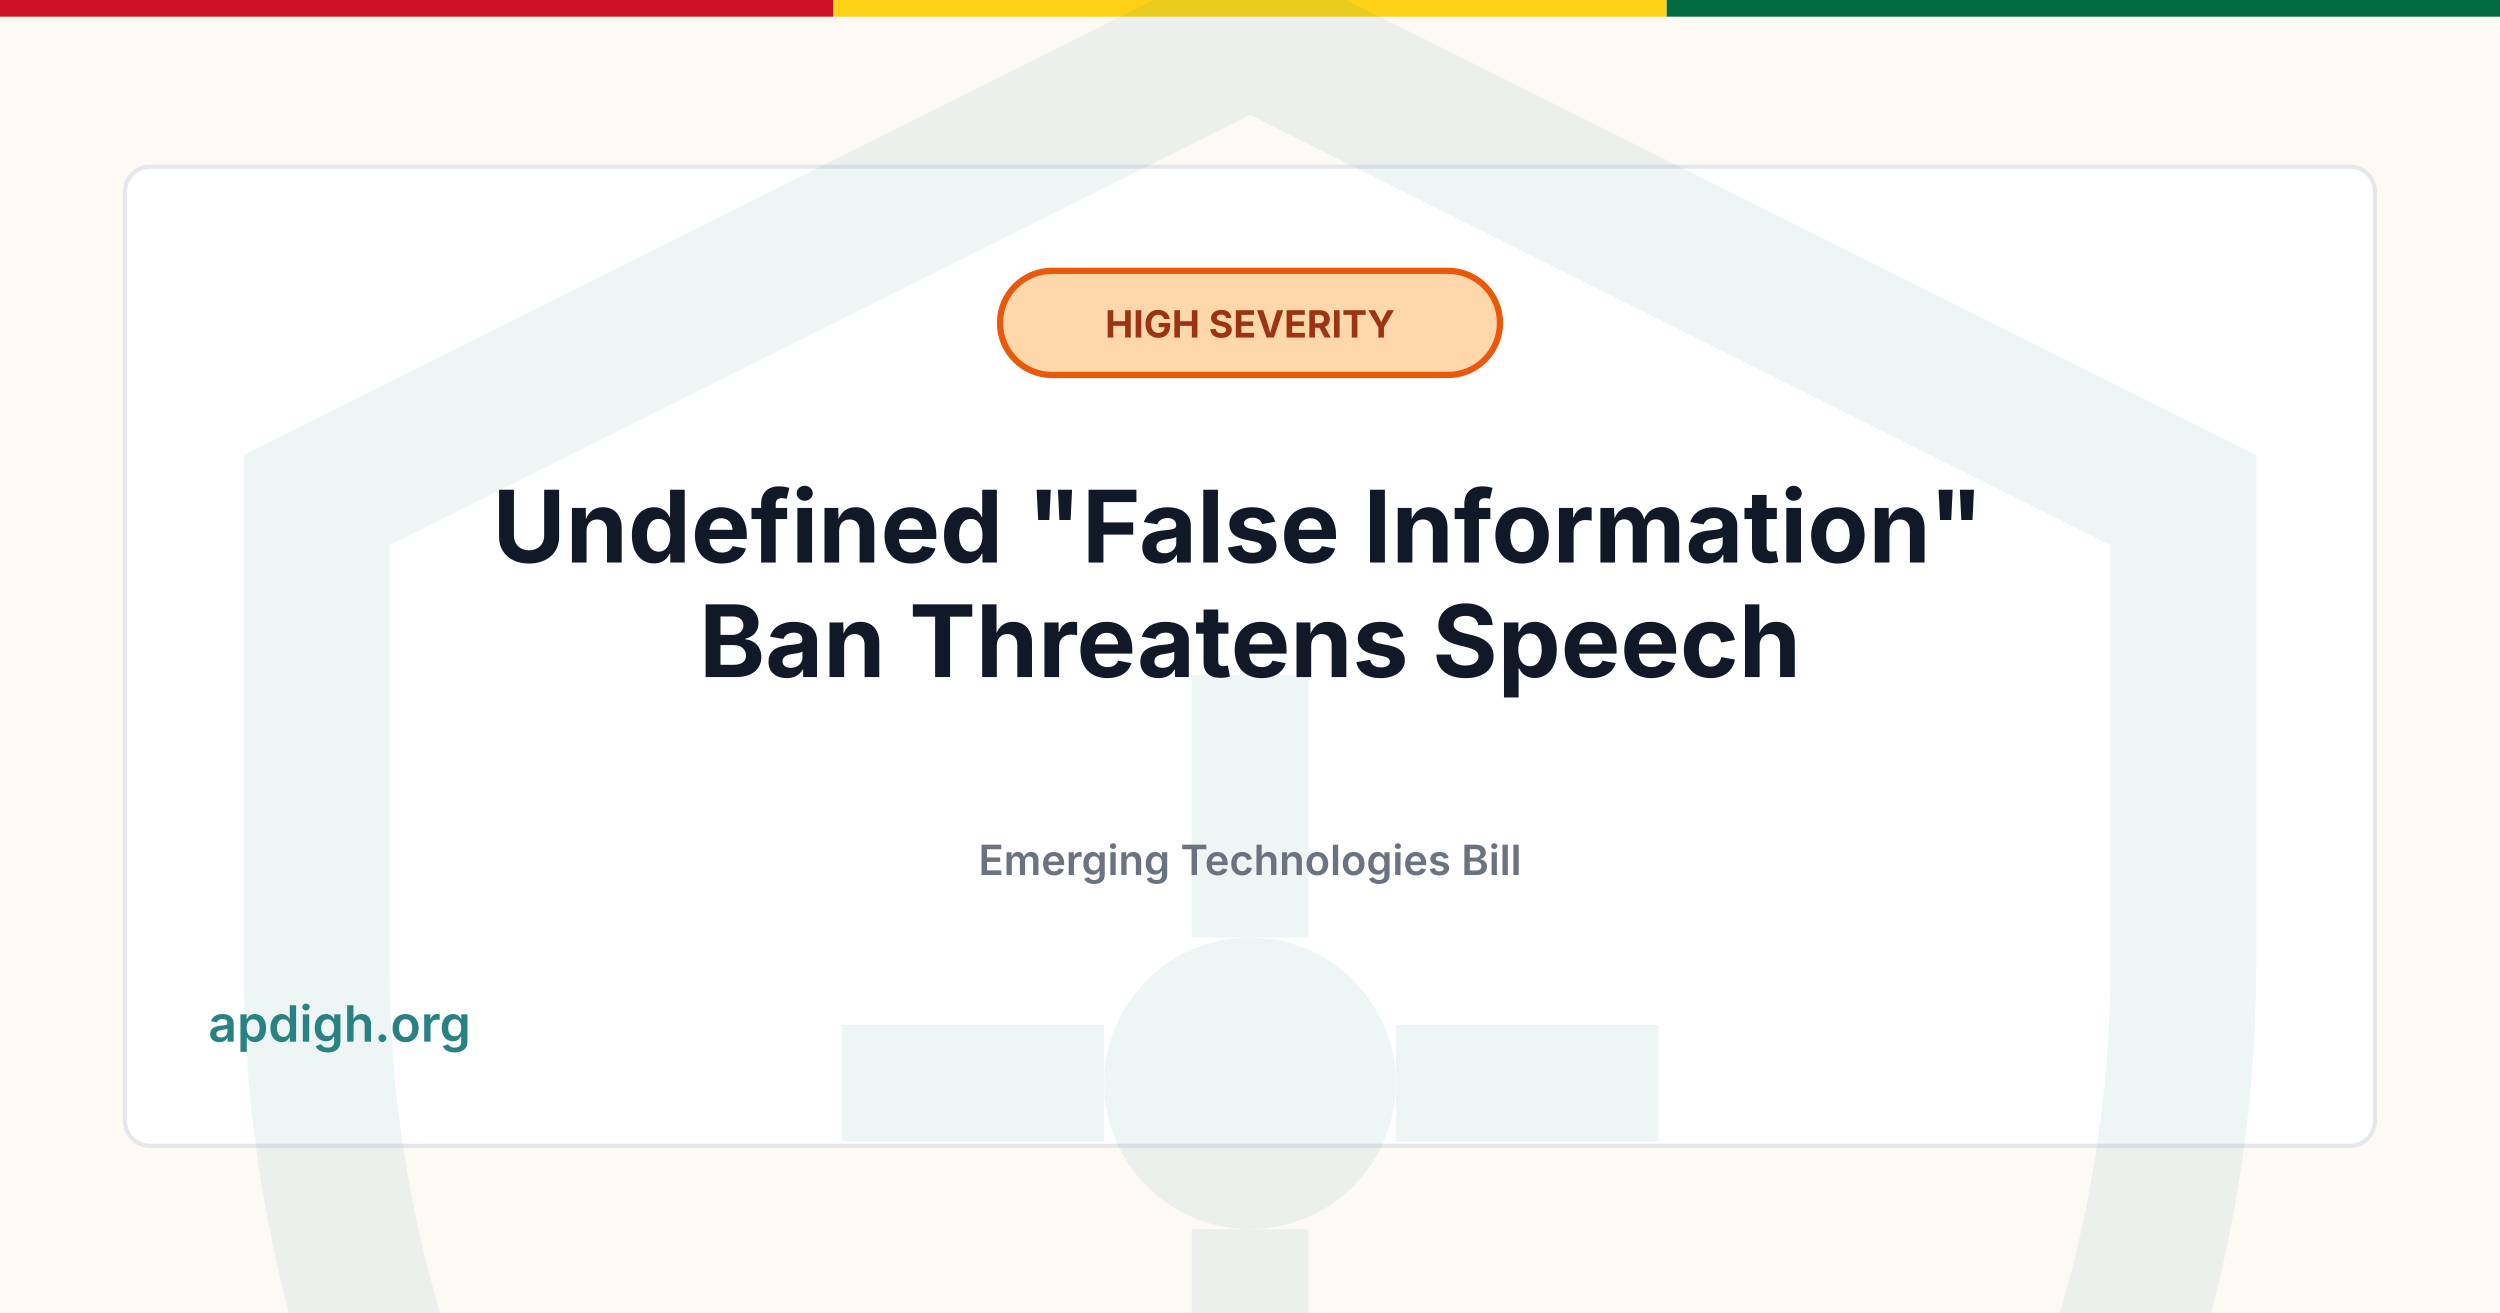
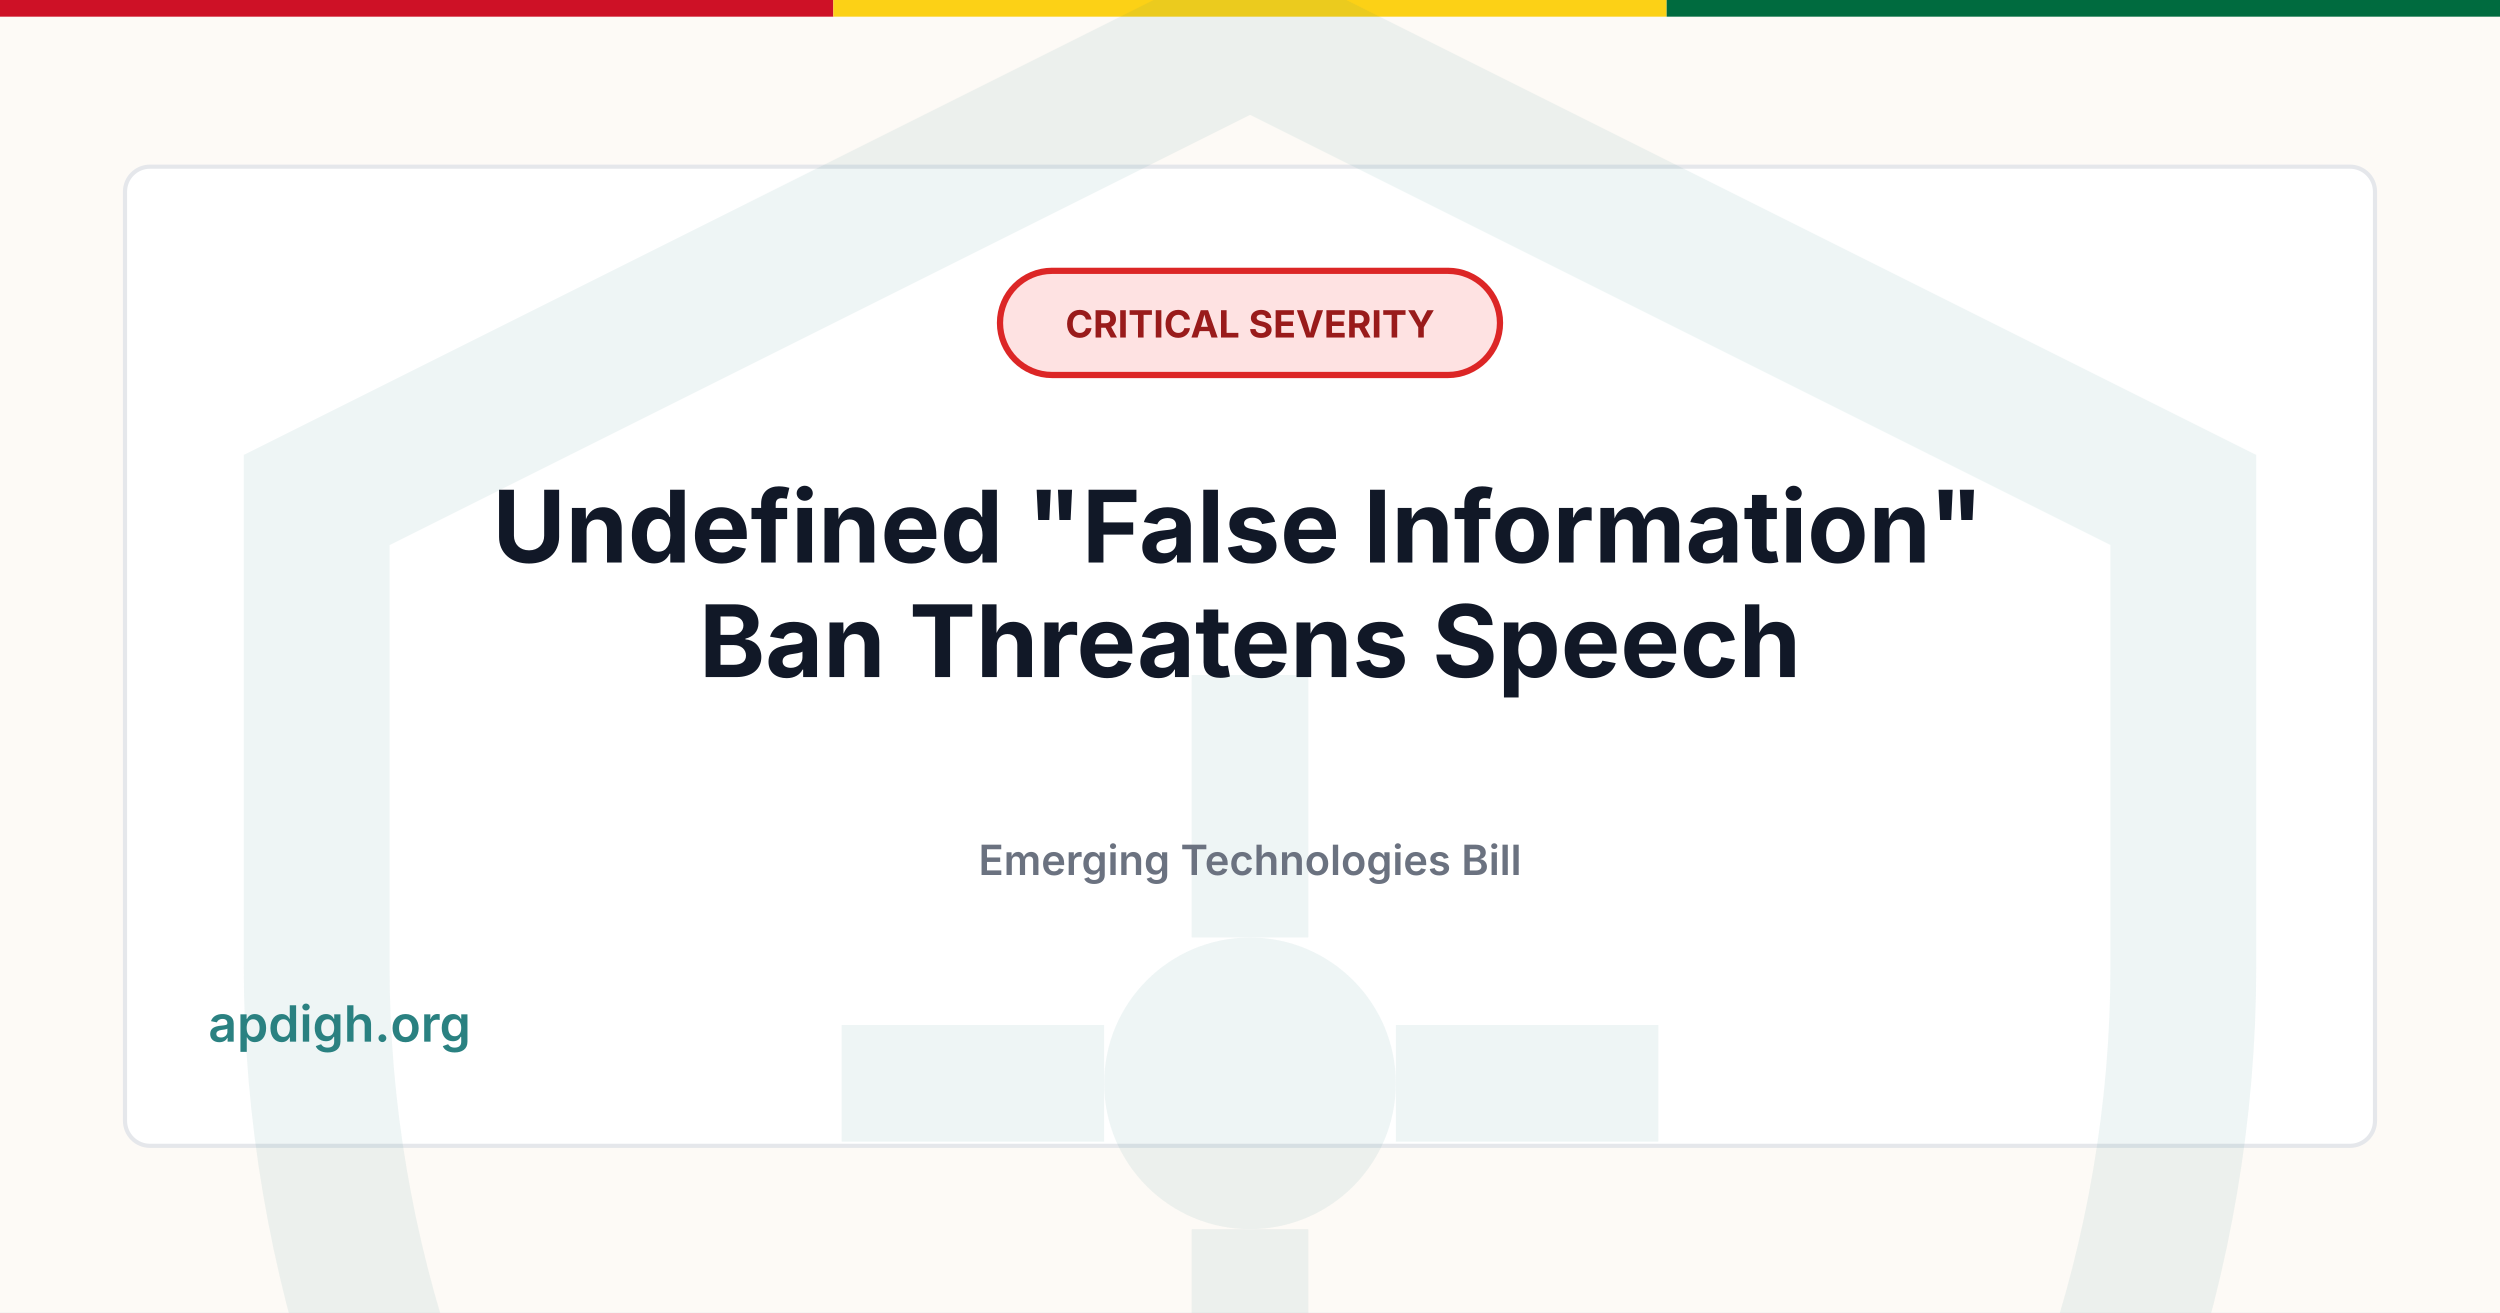
<svg xmlns="http://www.w3.org/2000/svg" width="1200" height="630" viewBox="0 0 1200 630">
  <rect width="1200" height="630" fill="#FDFAF6" />
  <rect x="0" y="0" width="400" height="8" fill="#CE1126" />
  <rect x="400" y="0" width="400" height="8" fill="#FCD116" />
  <rect x="800" y="0" width="400" height="8" fill="#006B3F" />
  <rect x="60" y="80" width="1080" height="470" fill="white" stroke="#E5E7EB" stroke-width="2" rx="12" />
  <g transform="translate(40, -40) scale(28)" opacity="0.08">
    <path d="M20 2L4 10V18C4 27.94 10.84 37.14 20 39C29.16 37.14 36 27.94 36 18V10L20 2Z" fill="none" stroke="#2A8181" stroke-width="2.5" />
    <circle cx="20" cy="20" r="2.5" fill="#2A8181" />
    <line x1="20" y1="17.5" x2="20" y2="13" stroke="#2A8181" stroke-width="2" />
    <line x1="20" y1="22.5" x2="20" y2="27" stroke="#2A8181" stroke-width="2" />
    <line x1="17.5" y1="20" x2="13" y2="20" stroke="#2A8181" stroke-width="2" />
    <line x1="22.5" y1="20" x2="27" y2="20" stroke="#2A8181" stroke-width="2" />
  </g>
  <g transform="translate(600, 150)">
-     <rect x="-120" y="-20" width="240" height="50" rx="25" fill="#FED7AA" stroke="#EA580C" stroke-width="3" />
-     <text x="0" y="12" font-family="Inter, system-ui, sans-serif" font-size="18" font-weight="700" fill="#9A3412" text-anchor="middle">HIGH SEVERITY</text>
+     <rect x="-120" y="-20" width="240" height="50" rx="25" fill="#FEE2E2" stroke="#DC2626" stroke-width="3" />
+     <text x="0" y="12" font-family="Inter, system-ui, sans-serif" font-size="18" font-weight="700" fill="#991B1B" text-anchor="middle">CRITICAL SEVERITY</text>
  </g>
  <text x="600" y="270" font-family="Inter, system-ui, sans-serif" font-size="48" font-weight="700" fill="#111827" text-anchor="middle">
    <tspan x="600" dy="0">Undefined "False Information"</tspan>
    <tspan x="600" dy="55">Ban Threatens Speech</tspan>
  </text>
  <text x="600" y="420" font-family="Inter, system-ui, sans-serif" font-size="20" font-weight="600" fill="#6B7280" text-anchor="middle">
    <tspan x="600" dy="0">Emerging Technologies Bill</tspan>
  </text>
  <text x="100" y="500" font-family="Inter, system-ui, sans-serif" font-size="24" font-weight="600" fill="#2A8181">
    apdigh.org
  </text>
</svg>
